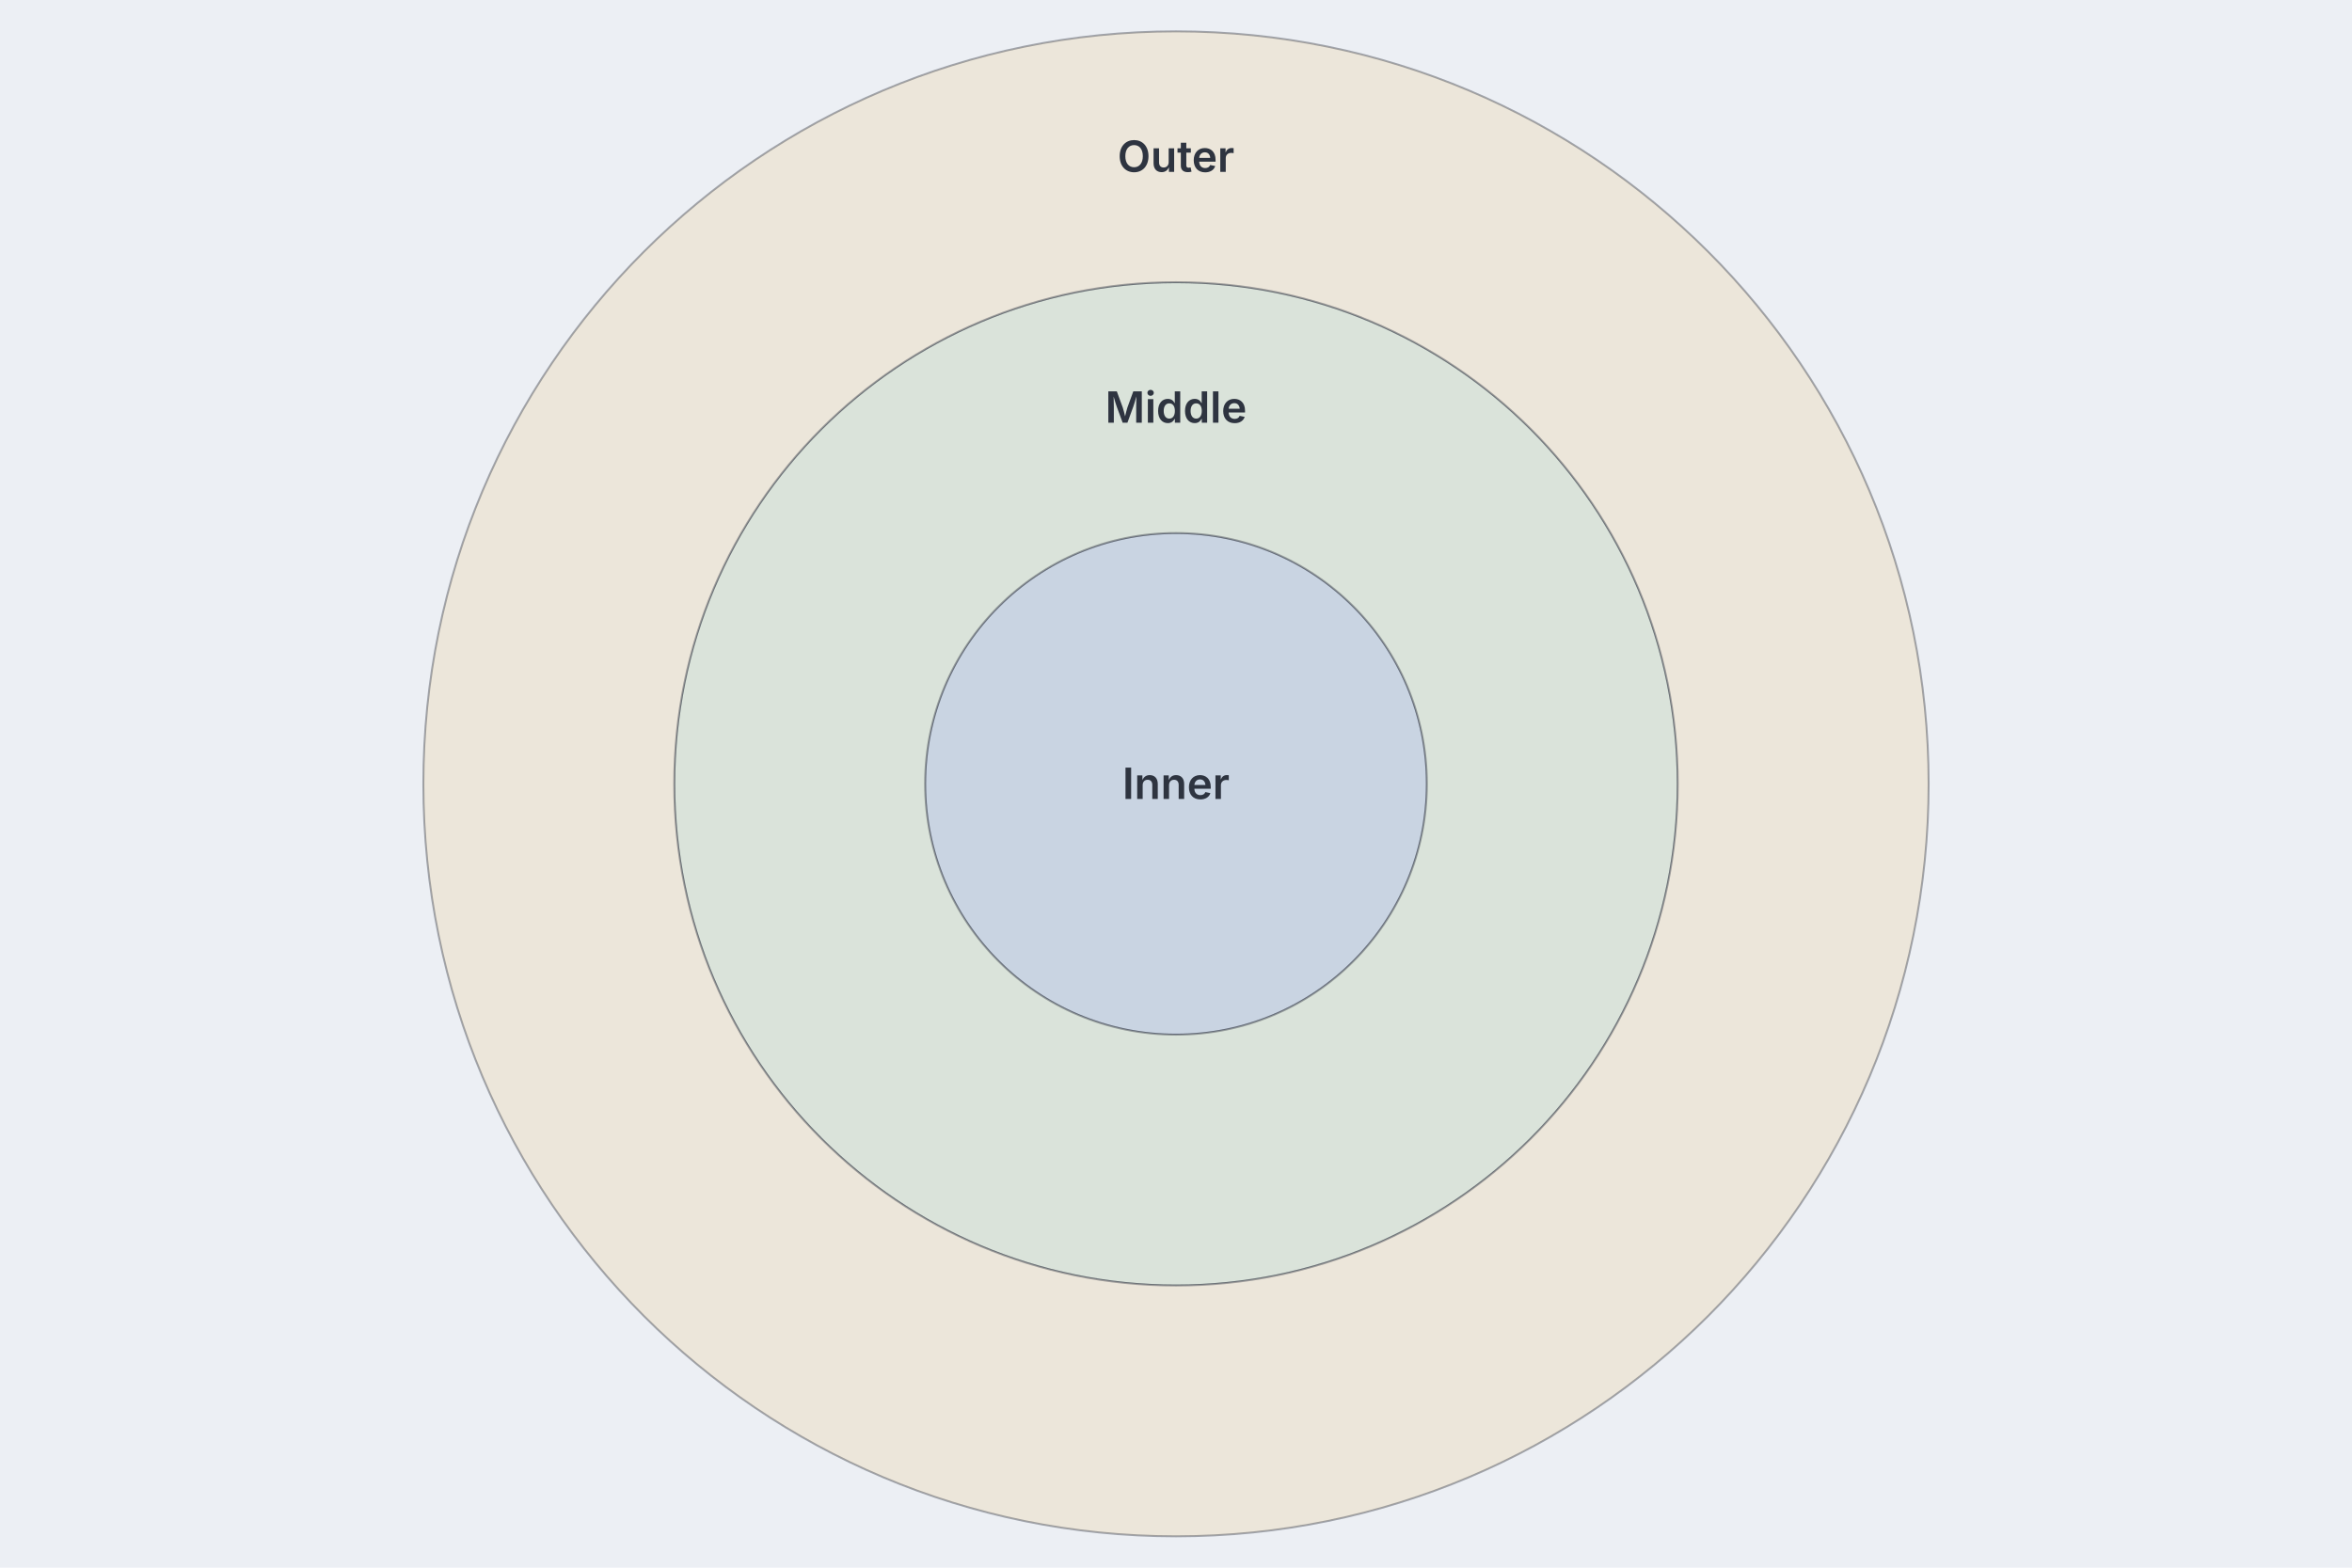
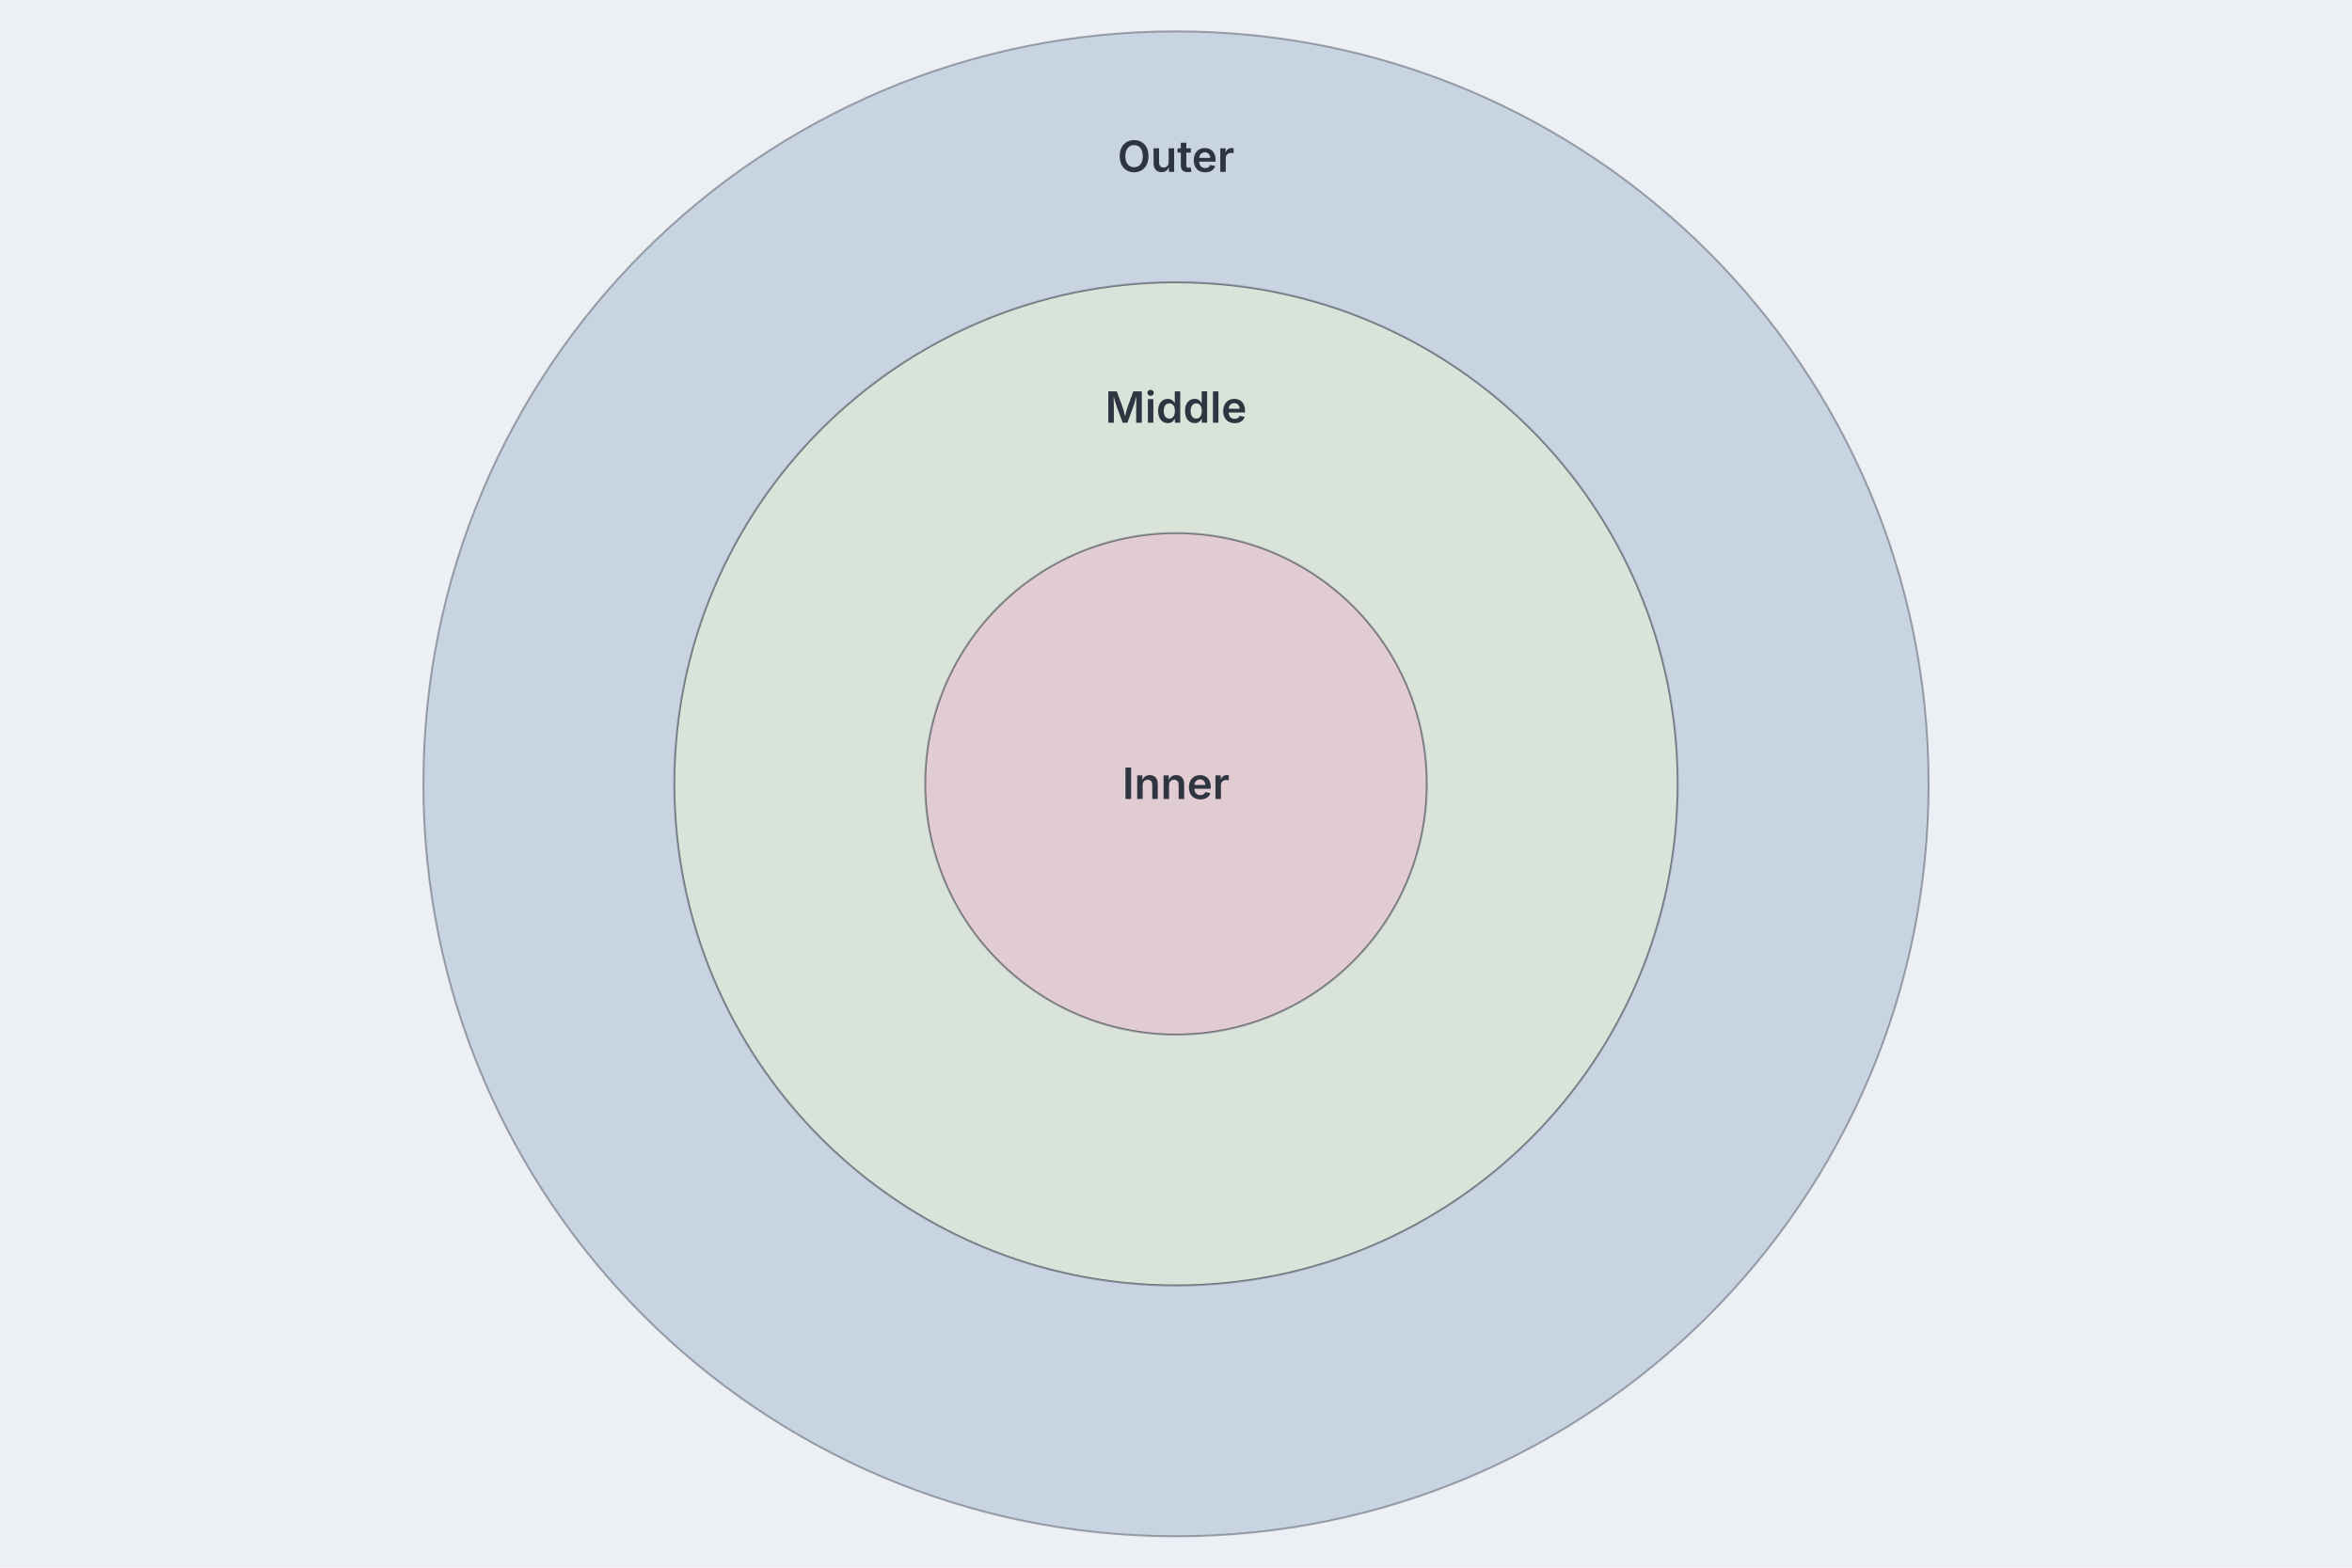
<svg xmlns="http://www.w3.org/2000/svg" width="1200" height="800" viewBox="0 0 1200 800" preserveAspectRatio="xMidYMid meet" style="font-family: Inter, system-ui, Avenir, Helvetica, Arial, sans-serif; background: rgb(236, 239, 244);">
  <rect width="1200" height="800" fill="#eceff4" />
  <g class="ring-body">
    <g class="ring-layer" data-line-number="3">
-       <circle cx="600" cy="400" r="128" fill="#c9d4e2" stroke="#2e3440" stroke-width="1" stroke-opacity="0.4" />
+       <circle cx="600" cy="400" r="128" fill="#e1ccd2" stroke="#2e3440" stroke-width="1" stroke-opacity="0.4" />
    </g>
    <g class="ring-layer" data-line-number="4">
      <path d="M 344 400 A 256 256 0 1 0 856 400 A 256 256 0 1 0 344 400 M 472 400 A 128 128 0 1 0 728 400 A 128 128 0 1 0 472 400 Z" fill-rule="evenodd" fill="#dae3da" stroke="#2e3440" stroke-width="1" stroke-opacity="0.4" />
    </g>
    <g class="ring-layer" data-line-number="5">
-       <path d="M 216 400 A 384 384 0 1 0 984 400 A 384 384 0 1 0 216 400 M 344 400 A 256 256 0 1 0 856 400 A 256 256 0 1 0 344 400 Z" fill-rule="evenodd" fill="#ece6da" stroke="#2e3440" stroke-width="1" stroke-opacity="0.4" />
+       <path d="M 216 400 A 384 384 0 1 0 984 400 A 384 384 0 1 0 216 400 M 344 400 A 256 256 0 1 0 856 400 A 256 256 0 1 0 344 400 Z" fill-rule="evenodd" fill="#c9d4e2" stroke="#2e3440" stroke-width="1" stroke-opacity="0.4" />
    </g>
  </g>
  <g class="ring-labels">
    <g class="ring-label-group" data-line-number="3">
      <text class="ring-label" x="600" y="400" dy="0.35em" text-anchor="middle" fill="#2e3440" font-family="Inter, system-ui, Avenir, Helvetica, Arial, sans-serif" font-size="22" font-weight="600" style="pointer-events: none;">
        <tspan>Inner</tspan>
      </text>
    </g>
    <g class="ring-label-group" data-line-number="4">
      <text class="ring-label" x="600" y="208" dy="0.35em" text-anchor="middle" fill="#2e3440" font-family="Inter, system-ui, Avenir, Helvetica, Arial, sans-serif" font-size="22" font-weight="600" style="pointer-events: none;">
        <tspan>Middle</tspan>
      </text>
    </g>
    <g class="ring-label-group" data-line-number="5">
      <text class="ring-label" x="600" y="80" dy="0.35em" text-anchor="middle" fill="#2e3440" font-family="Inter, system-ui, Avenir, Helvetica, Arial, sans-serif" font-size="22" font-weight="600" style="pointer-events: none;">
        <tspan>Outer</tspan>
      </text>
    </g>
  </g>
</svg>
